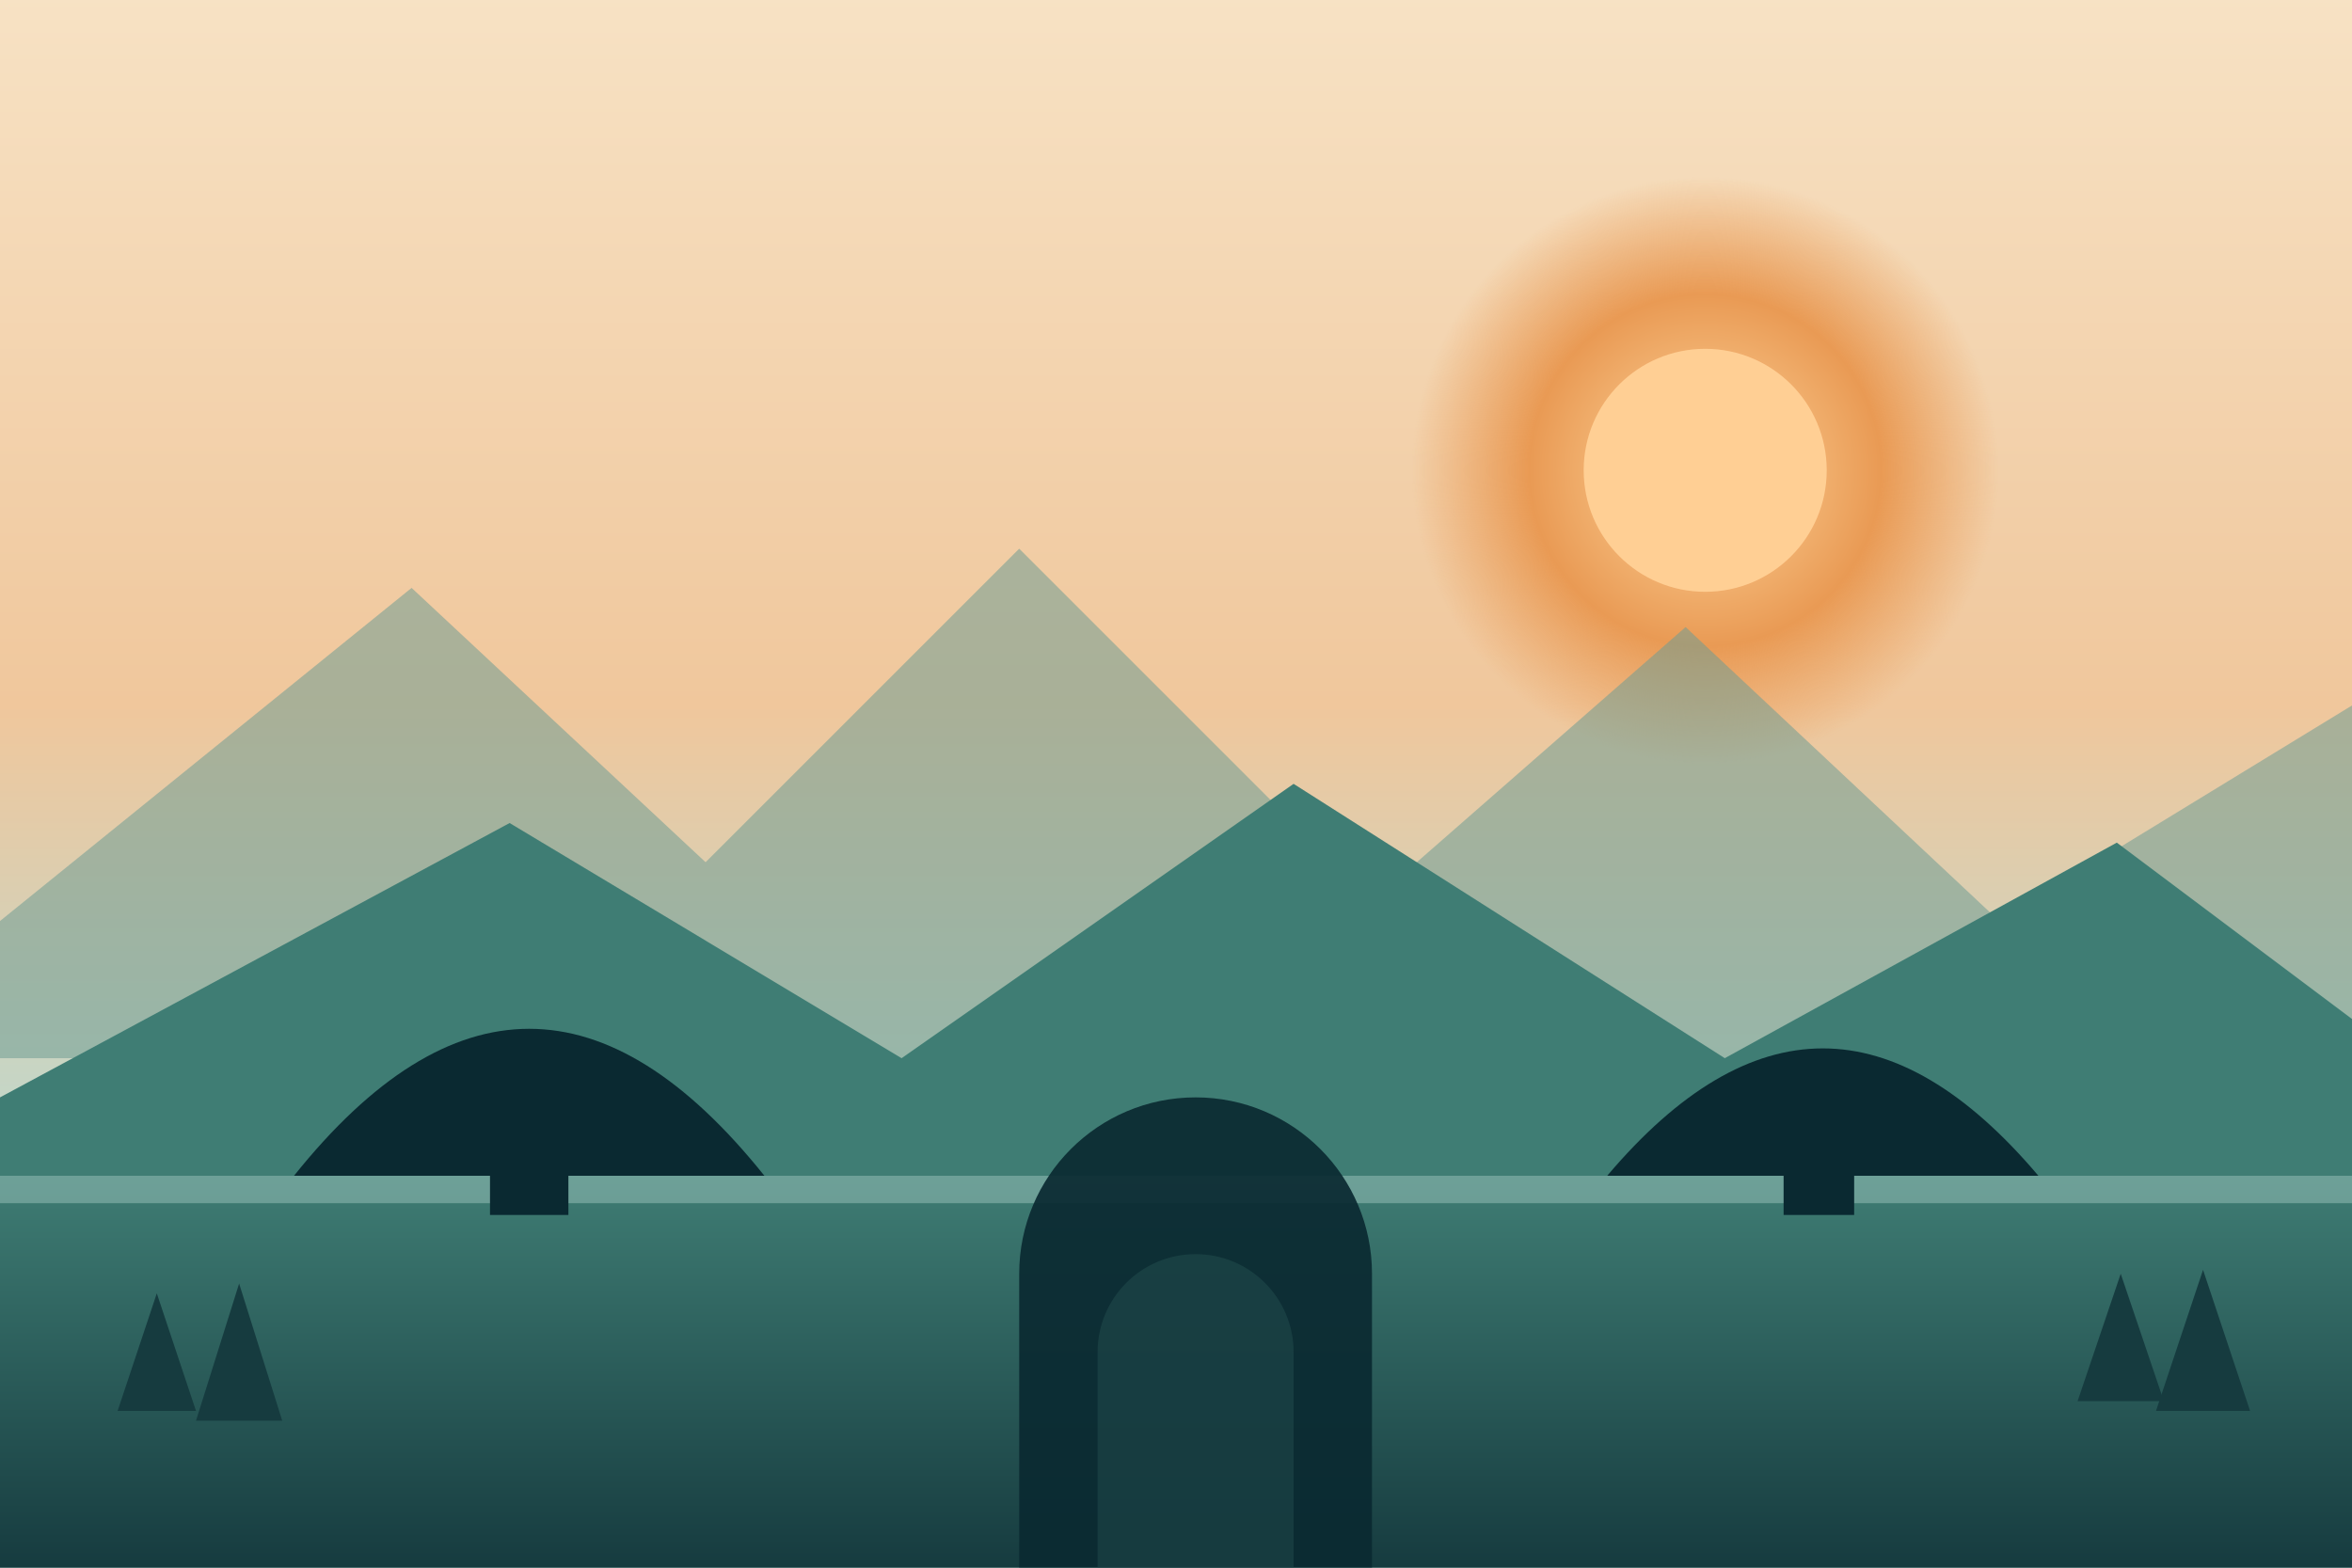
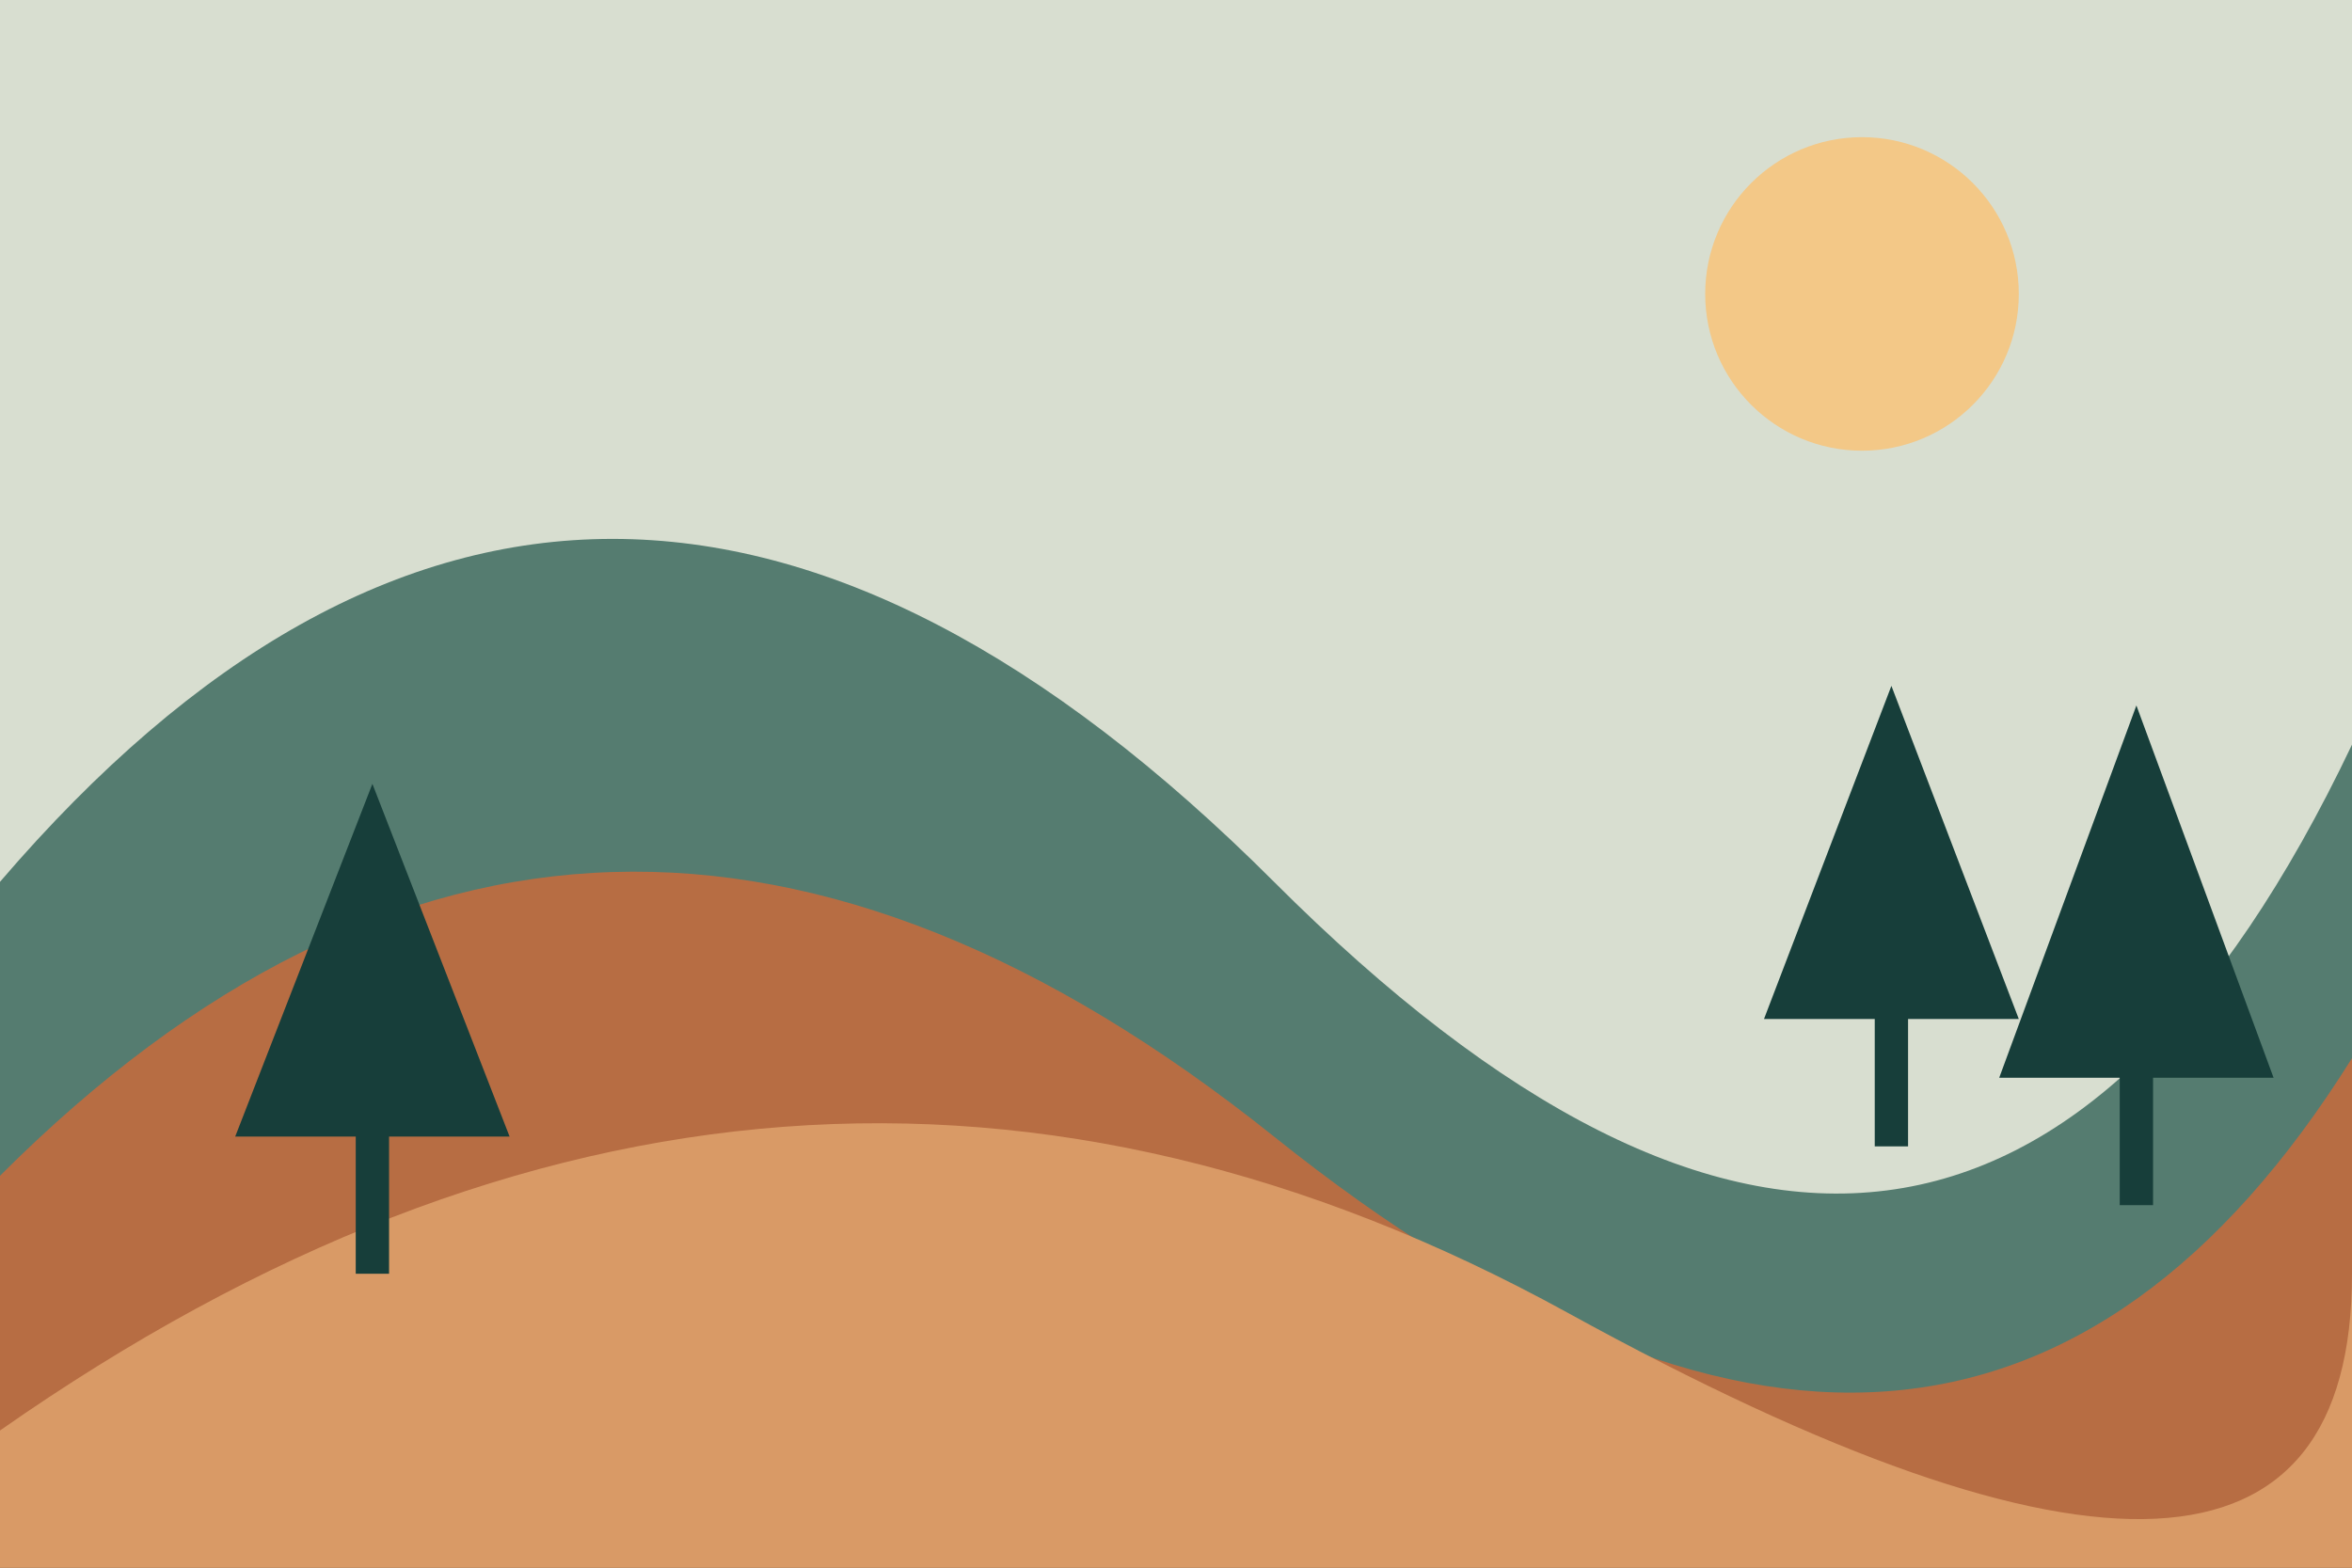
- <svg xmlns="http://www.w3.org/2000/svg" viewBox="0 0 1200 800" preserveAspectRatio="xMidYMid slice" role="img" aria-label="Clay Tunnel Da Lat hero landscape">
-   <defs>
-     <linearGradient id="sky" x1="0" y1="0" x2="0" y2="1">
-       <stop offset="0" stop-color="#f7e2c4" />
-       <stop offset="0.45" stop-color="#f0c79c" />
-       <stop offset="0.75" stop-color="#bcd9cf" />
-       <stop offset="1" stop-color="#7fb4a8" />
-     </linearGradient>
-     <radialGradient id="sun" cx="0.5" cy="0.5" r="0.5">
-       <stop offset="0" stop-color="#ffd9a0" />
-       <stop offset="0.6" stop-color="#e99a54" />
-       <stop offset="1" stop-color="#e99a54" stop-opacity="0" />
-     </radialGradient>
-     <linearGradient id="water" x1="0" y1="0" x2="0" y2="1">
-       <stop offset="0" stop-color="#3f7d74" />
-       <stop offset="1" stop-color="#163b3f" />
-     </linearGradient>
-   </defs>
-   <rect width="1200" height="800" fill="url(#sky)" />
-   <circle cx="870" cy="240" r="150" fill="url(#sun)" />
-   <circle cx="870" cy="240" r="62" fill="#ffcf94" />
-   <path d="M0 470 L210 300 L360 440 L520 280 L700 460 L860 320 L1020 470 L1200 360 L1200 540 L0 540 Z" fill="#6f9c93" opacity="0.55" />
-   <path d="M0 560 L260 420 L460 540 L660 400 L880 540 L1080 430 L1200 520 L1200 620 L0 620 Z" fill="#3f7d74" />
-   <rect y="600" width="1200" height="200" fill="url(#water)" />
-   <rect y="600" width="1200" height="14" fill="#9bc3bb" opacity="0.5" />
-   <g fill="#0a2931">
-     <path d="M150 600 q120 -150 240 0 Z" />
-     <rect x="250" y="560" width="40" height="60" />
-     <path d="M820 600 q110 -130 220 0 Z" />
-     <rect x="910" y="570" width="36" height="50" />
+ <svg xmlns="http://www.w3.org/2000/svg" width="1200" height="800" viewBox="0 0 1200 800">
+   <rect width="1200" height="800" fill="#d8ded0" />
+   <circle cx="950" cy="150" r="80" fill="#f3c887" />
+   <path d="M0 450Q300 100 650 450T1200 380V800H0z" fill="#557c70" />
+   <path d="M0 600Q300 300 650 580T1200 540V800H0z" fill="#b76d43" />
+   <path d="M0 730Q400 450 800 670T1200 650V800H0z" fill="#d99a66" />
+   <g fill="#173e3a">
+     <path d="M120 580l70-180 70 180zM900 520l65-170 65 170zM1020 550l70-190 70 190z" />
  </g>
-   <g fill="#0a2931" opacity="0.92">
-     <path d="M520 800 v-150 a90 90 0 0 1 180 0 v150 Z" />
-     <path d="M560 800 v-110 a50 50 0 0 1 100 0 v110 Z" fill="#163b3f" />
-   </g>
-   <g fill="#163b3f">
-     <polygon points="60,720 80,660 100,720" />
-     <polygon points="100,725 122,655 144,725" />
-     <polygon points="1060,715 1082,650 1104,715" />
-     <polygon points="1100,720 1124,648 1148,720" />
+   <g stroke="#173e3a" stroke-width="17">
+     <path d="M190 570v80M965 510v75M1090 535v80" />
  </g>
</svg>
